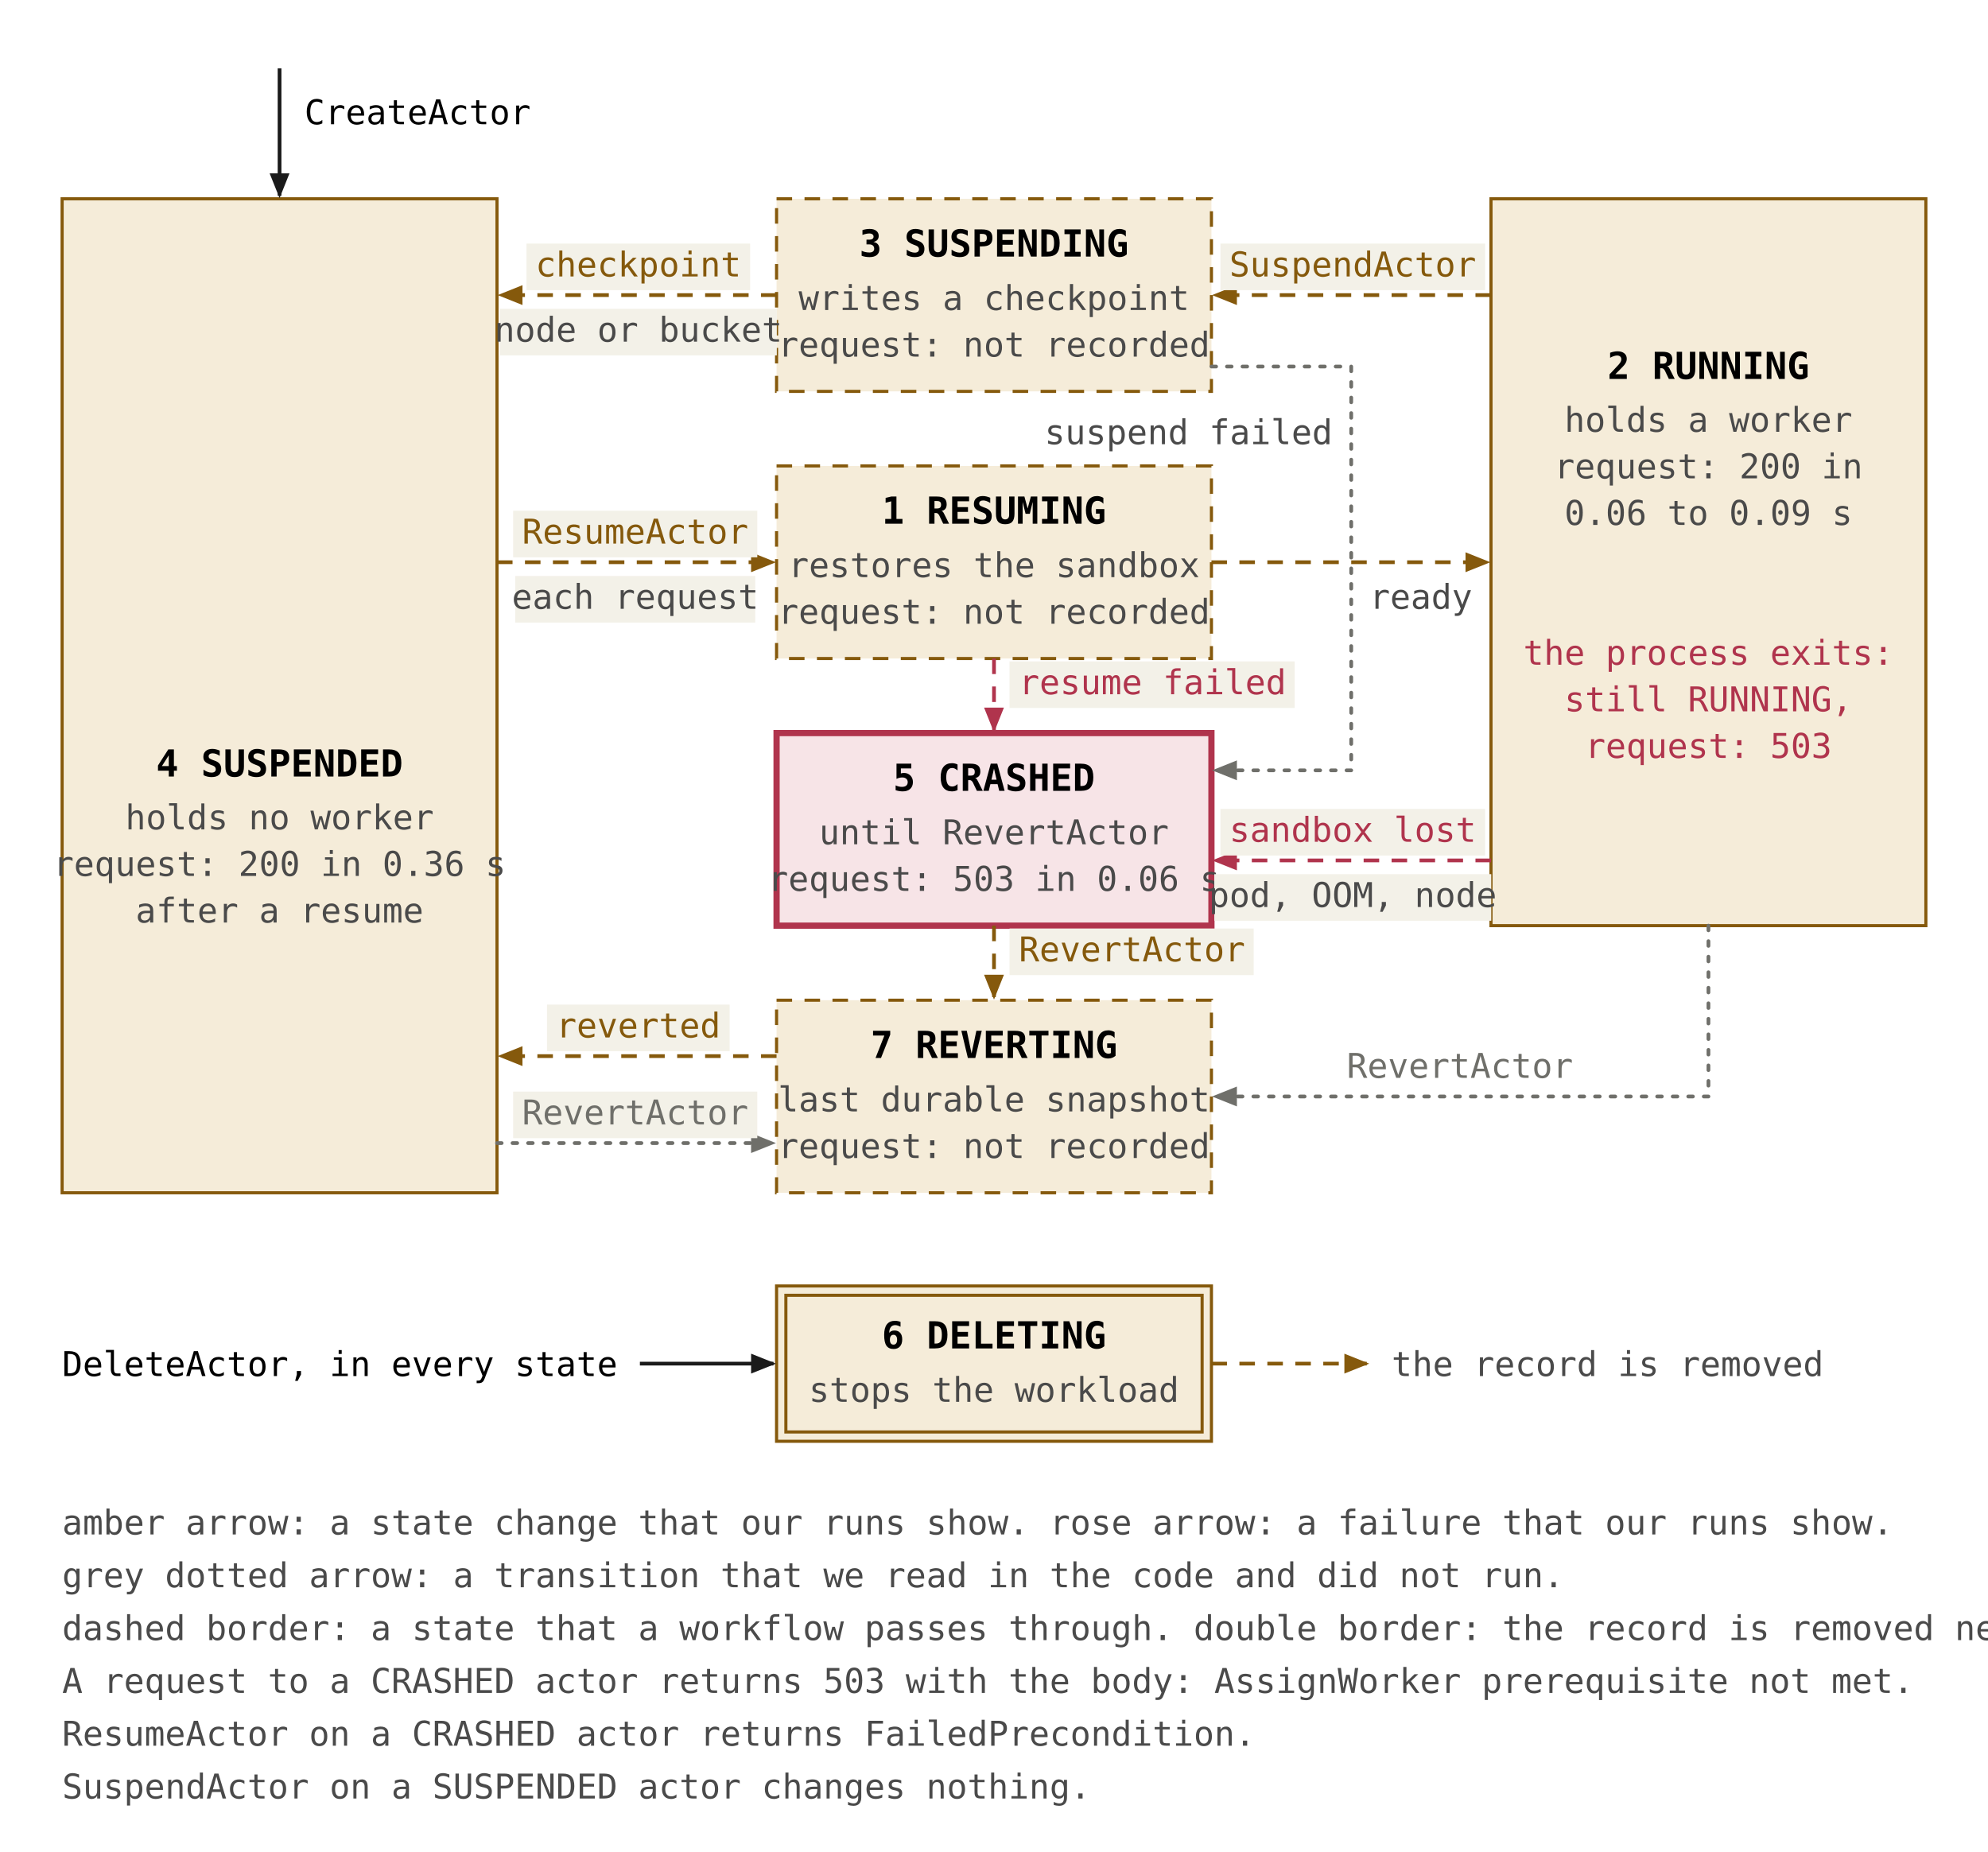
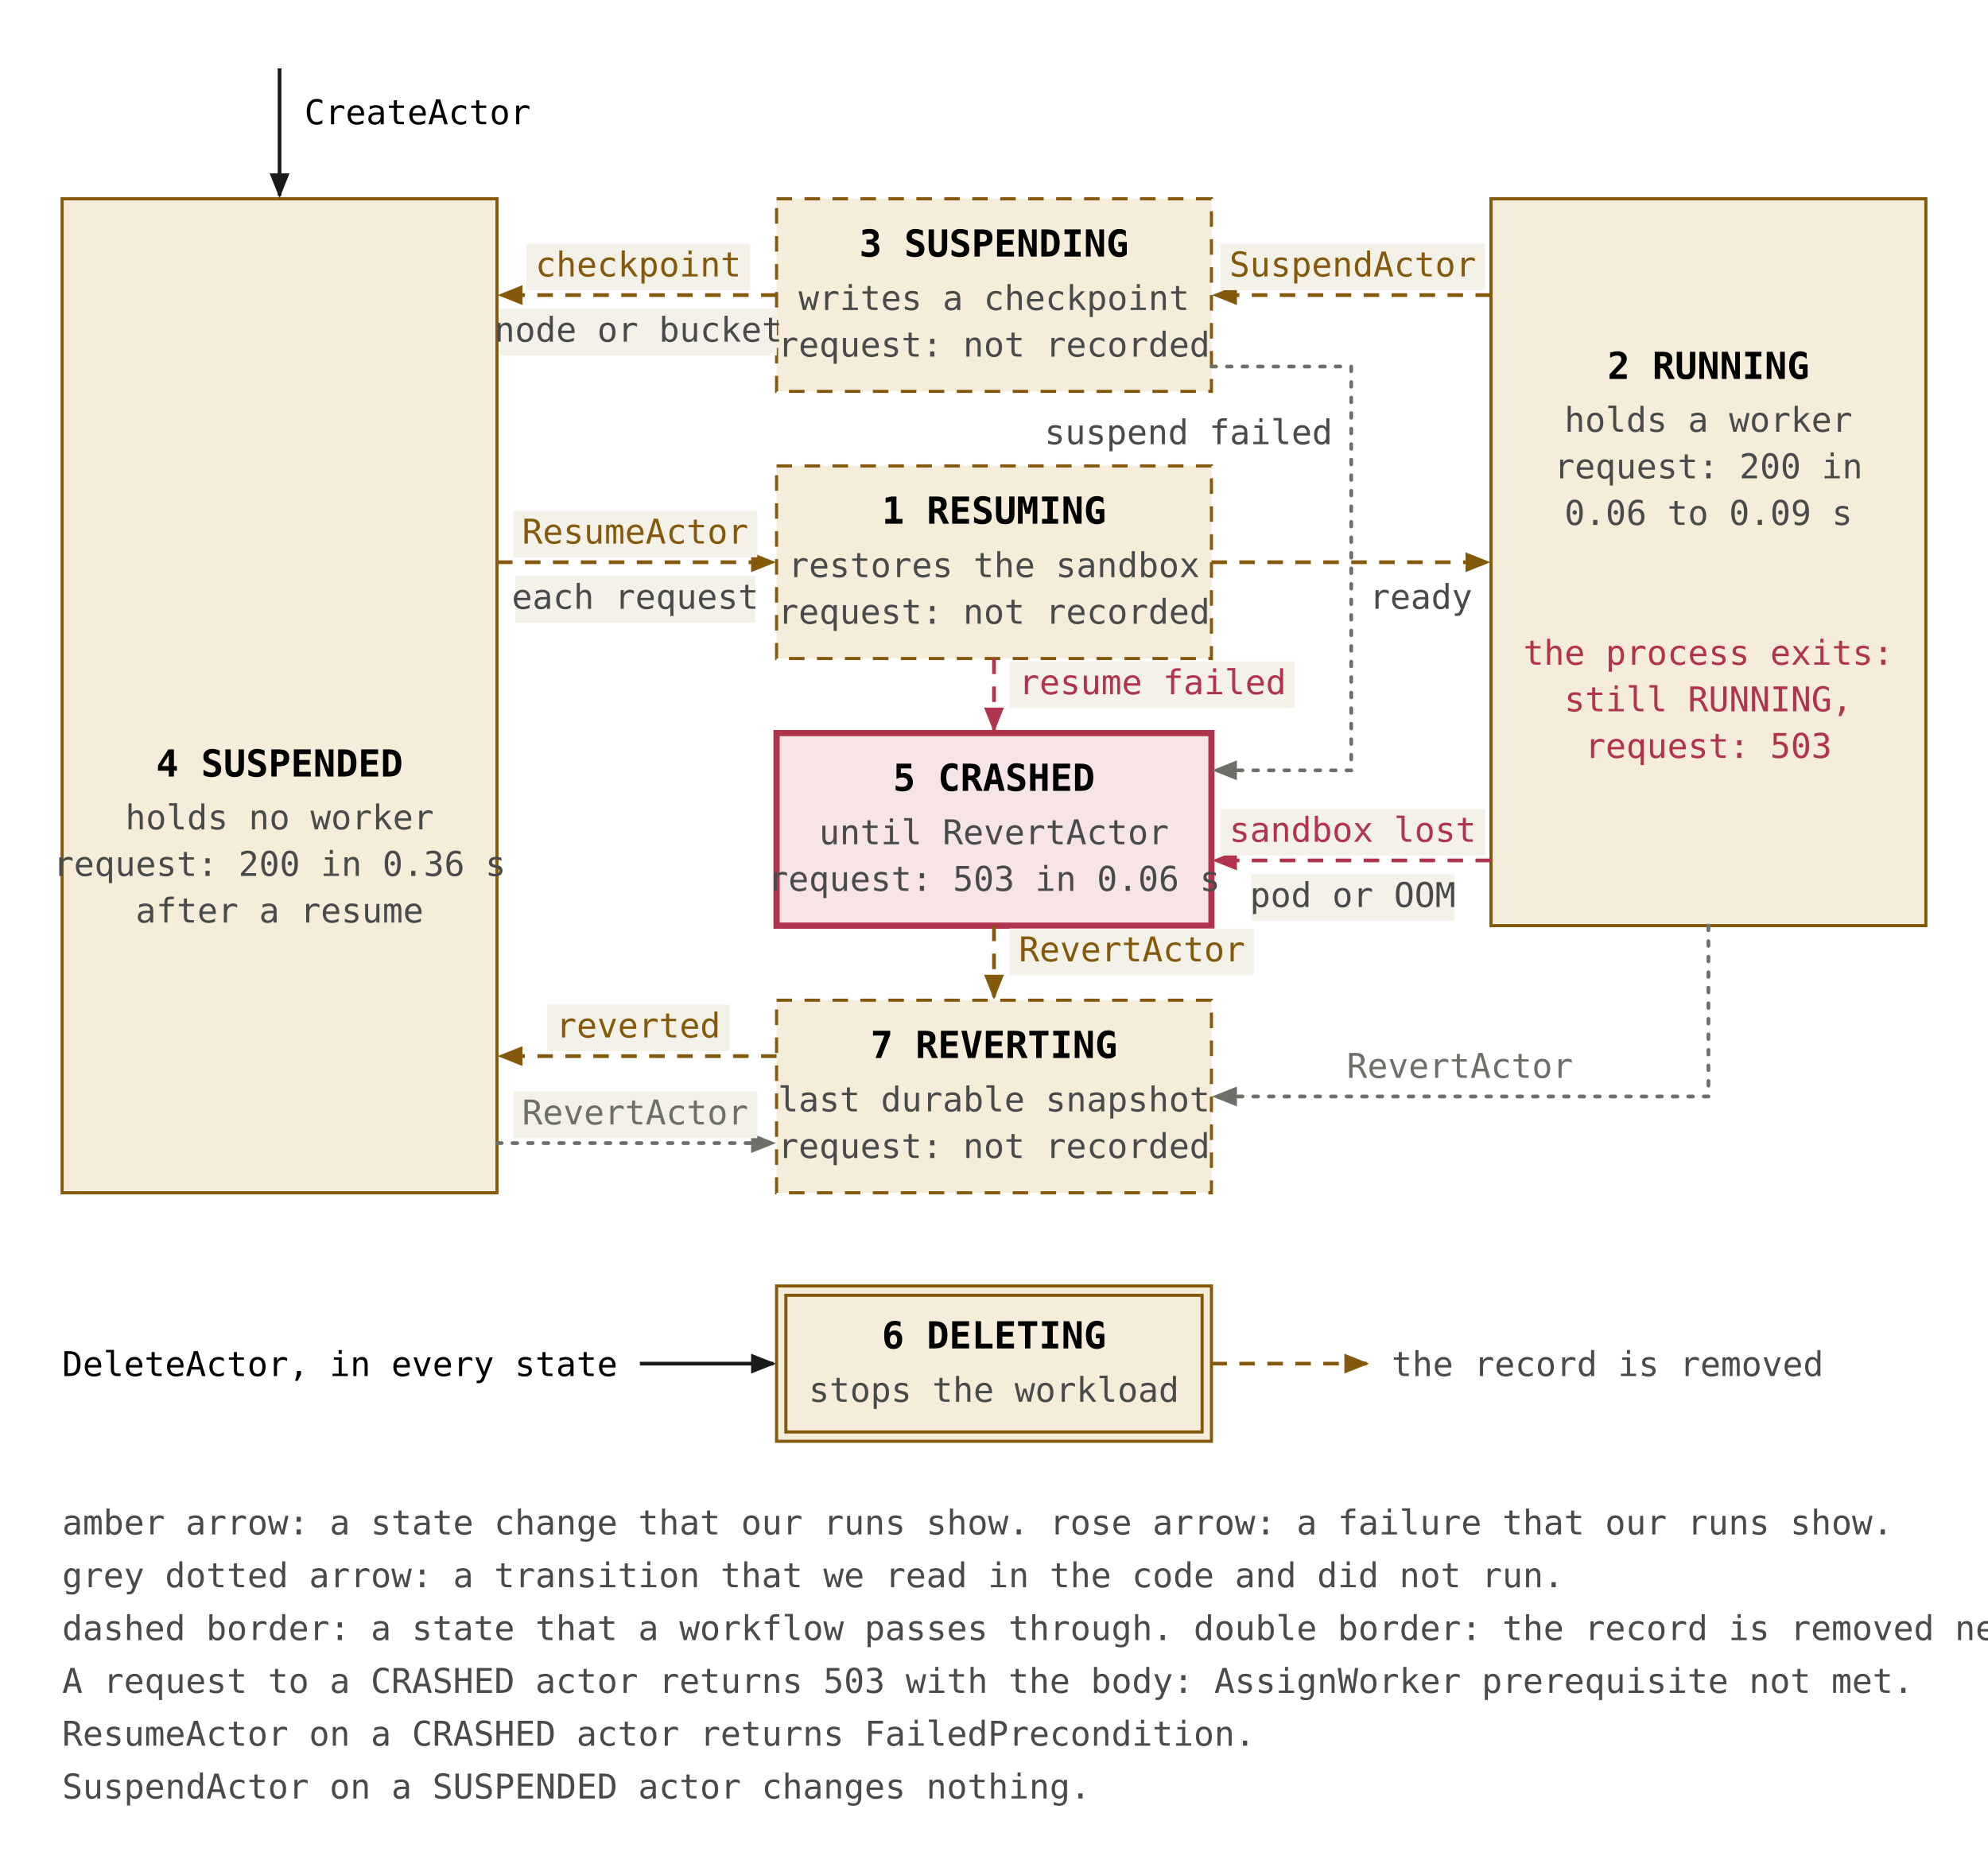
<svg xmlns="http://www.w3.org/2000/svg" viewBox="0 0 640 596" role="img" aria-labelledby="fig-r-3-title fig-r-3-desc" font-family="JetBrains Mono, ui-monospace, monospace">
  <defs>
    <marker id="fig-r-3-head-ink" viewBox="0 0 10 10" refX="9" refY="5" markerWidth="8" markerHeight="8" markerUnits="userSpaceOnUse" orient="auto-start-reverse">
      <path d="M0 1 L10 5 L0 9 z" fill="var(--m-ink, #1a1a1a)" />
    </marker>
    <marker id="fig-r-3-head-amber" viewBox="0 0 10 10" refX="9" refY="5" markerWidth="8" markerHeight="8" markerUnits="userSpaceOnUse" orient="auto-start-reverse">
      <path d="M0 1 L10 5 L0 9 z" fill="var(--m-amber-ink, #85590c)" />
    </marker>
    <marker id="fig-r-3-head-ink-mute" viewBox="0 0 10 10" refX="9" refY="5" markerWidth="8" markerHeight="8" markerUnits="userSpaceOnUse" orient="auto-start-reverse">
      <path d="M0 1 L10 5 L0 9 z" fill="var(--m-ink-mute, #6f6f6a)" />
    </marker>
    <marker id="fig-r-3-head-rose" viewBox="0 0 10 10" refX="9" refY="5" markerWidth="8" markerHeight="8" markerUnits="userSpaceOnUse" orient="auto-start-reverse">
      <path d="M0 1 L10 5 L0 9 z" fill="var(--m-rose-ink, #b0344d)" />
    </marker>
  </defs>
  <rect x="20" y="64" width="140" height="320" fill="var(--m-amber-fill, #f5ecd9)" stroke="var(--m-amber-ink, #85590c)" />
  <text x="90" y="250" font-size="12" text-anchor="middle" font-weight="700">4 SUSPENDED</text>
  <text x="90" y="267" font-size="11" text-anchor="middle" class="m-serif" fill="var(--m-ink-soft, #4a4a4a)">holds no worker</text>
  <text x="90" y="282" font-size="11" text-anchor="middle" class="m-serif" fill="var(--m-ink-soft, #4a4a4a)">request: 200 in 0.36 s</text>
  <text x="90" y="297" font-size="11" text-anchor="middle" class="m-serif" fill="var(--m-ink-soft, #4a4a4a)">after a resume</text>
  <rect x="480" y="64" width="140" height="234" fill="var(--m-amber-fill, #f5ecd9)" stroke="var(--m-amber-ink, #85590c)" />
  <text x="550" y="122" font-size="12" text-anchor="middle" font-weight="700">2 RUNNING</text>
  <text x="550" y="139" font-size="11" text-anchor="middle" class="m-serif" fill="var(--m-ink-soft, #4a4a4a)">holds a worker</text>
  <text x="550" y="154" font-size="11" text-anchor="middle" class="m-serif" fill="var(--m-ink-soft, #4a4a4a)">request: 200 in</text>
  <text x="550" y="169" font-size="11" text-anchor="middle" class="m-serif" fill="var(--m-ink-soft, #4a4a4a)">0.06 to 0.09 s</text>
  <text x="550" y="214" font-size="11" text-anchor="middle" class="m-serif" fill="var(--m-rose-ink, #b0344d)">the process exits:</text>
  <text x="550" y="229" font-size="11" text-anchor="middle" class="m-serif" fill="var(--m-rose-ink, #b0344d)">still RUNNING,</text>
  <text x="550" y="244" font-size="11" text-anchor="middle" class="m-serif" fill="var(--m-rose-ink, #b0344d)">request: 503</text>
  <rect x="250" y="64" width="140" height="62" fill="var(--m-amber-fill, #f5ecd9)" stroke="var(--m-amber-ink, #85590c)" stroke-dasharray="5 4" />
  <text x="320" y="82.6" font-size="12" text-anchor="middle" font-weight="700">3 SUSPENDING</text>
  <text x="320" y="99.8" font-size="11" text-anchor="middle" class="m-serif" fill="var(--m-ink-soft, #4a4a4a)">writes a checkpoint</text>
  <text x="320" y="114.8" font-size="11" text-anchor="middle" class="m-serif" fill="var(--m-ink-soft, #4a4a4a)">request: not recorded</text>
  <rect x="250" y="150" width="140" height="62" fill="var(--m-amber-fill, #f5ecd9)" stroke="var(--m-amber-ink, #85590c)" stroke-dasharray="5 4" />
  <text x="320" y="168.6" font-size="12" text-anchor="middle" font-weight="700">1 RESUMING</text>
  <text x="320" y="185.8" font-size="11" text-anchor="middle" class="m-serif" fill="var(--m-ink-soft, #4a4a4a)">restores the sandbox</text>
  <text x="320" y="200.8" font-size="11" text-anchor="middle" class="m-serif" fill="var(--m-ink-soft, #4a4a4a)">request: not recorded</text>
  <rect x="250" y="236" width="140" height="62" fill="var(--m-rose-fill, #f7e4e7)" stroke="var(--m-rose-ink, #b0344d)" stroke-width="2" />
  <text x="320" y="254.6" font-size="12" text-anchor="middle" font-weight="700">5 CRASHED</text>
  <text x="320" y="271.8" font-size="11" text-anchor="middle" class="m-serif" fill="var(--m-ink-soft, #4a4a4a)">until RevertActor</text>
  <text x="320" y="286.8" font-size="11" text-anchor="middle" class="m-serif" fill="var(--m-ink-soft, #4a4a4a)">request: 503 in 0.06 s</text>
  <rect x="250" y="322" width="140" height="62" fill="var(--m-amber-fill, #f5ecd9)" stroke="var(--m-amber-ink, #85590c)" stroke-dasharray="5 4" />
  <text x="320" y="340.6" font-size="12" text-anchor="middle" font-weight="700">7 REVERTING</text>
  <text x="320" y="357.8" font-size="11" text-anchor="middle" class="m-serif" fill="var(--m-ink-soft, #4a4a4a)">last durable snapshot</text>
  <text x="320" y="372.8" font-size="11" text-anchor="middle" class="m-serif" fill="var(--m-ink-soft, #4a4a4a)">request: not recorded</text>
  <line x1="90" y1="22" x2="90" y2="63" stroke="var(--m-ink, #1a1a1a)" stroke-width="1.2" marker-end="url(#fig-r-3-head-ink)" />
  <text x="98" y="40" font-size="11">CreateActor</text>
  <line x1="480" y1="95" x2="391" y2="95" stroke="var(--m-amber-ink, #85590c)" stroke-width="1.2" stroke-dasharray="5 4" marker-end="url(#fig-r-3-head-amber)" />
  <rect class="m-knock" x="392.9" y="78.42" width="85.2" height="15" fill="var(--m-panel, #f3f1e8)" />
  <text x="435.5" y="89" font-size="11" text-anchor="middle" fill="var(--m-amber-ink, #85590c)">SuspendActor</text>
  <line x1="250" y1="95" x2="161" y2="95" stroke="var(--m-amber-ink, #85590c)" stroke-width="1.2" stroke-dasharray="5 4" marker-end="url(#fig-r-3-head-amber)" />
  <rect class="m-knock" x="169.5" y="78.42" width="72" height="15" fill="var(--m-panel, #f3f1e8)" />
  <text x="205.5" y="89" font-size="11" text-anchor="middle" fill="var(--m-amber-ink, #85590c)">checkpoint</text>
  <rect class="m-knock" x="160.92" y="99.42" width="89.16" height="15" fill="var(--m-panel, #f3f1e8)" />
  <text x="205.5" y="110" font-size="11" text-anchor="middle" class="m-serif" fill="var(--m-ink-soft, #4a4a4a)">node or bucket</text>
  <line x1="160" y1="181" x2="249" y2="181" stroke="var(--m-amber-ink, #85590c)" stroke-width="1.2" stroke-dasharray="5 4" marker-end="url(#fig-r-3-head-amber)" />
  <rect class="m-knock" x="165.2" y="164.42" width="78.6" height="15" fill="var(--m-panel, #f3f1e8)" />
  <text x="204.5" y="175" font-size="11" text-anchor="middle" fill="var(--m-amber-ink, #85590c)">ResumeActor</text>
  <rect class="m-knock" x="165.86" y="185.42" width="77.28" height="15" fill="var(--m-panel, #f3f1e8)" />
  <text x="204.5" y="196" font-size="11" text-anchor="middle" class="m-serif" fill="var(--m-ink-soft, #4a4a4a)">each request</text>
  <line x1="390" y1="181" x2="479" y2="181" stroke="var(--m-amber-ink, #85590c)" stroke-width="1.2" stroke-dasharray="5 4" marker-end="url(#fig-r-3-head-amber)" />
  <text x="474" y="196" font-size="11" text-anchor="end" class="m-serif" fill="var(--m-ink-soft, #4a4a4a)">ready</text>
  <path d="M390 118 H435 V248 H391" fill="none" stroke="var(--m-ink-mute, #6f6f6a)" stroke-width="1.2" stroke-dasharray="1.5 3.5" stroke-linecap="round" stroke-linejoin="round" marker-end="url(#fig-r-3-head-ink-mute)" />
  <text x="429" y="143" font-size="11" text-anchor="end" class="m-serif" fill="var(--m-ink-soft, #4a4a4a)">suspend failed</text>
  <line x1="320" y1="212" x2="320" y2="235" stroke="var(--m-rose-ink, #b0344d)" stroke-width="1.2" stroke-dasharray="5 4" marker-end="url(#fig-r-3-head-rose)" />
  <rect class="m-knock" x="325" y="212.92" width="91.8" height="15" fill="var(--m-panel, #f3f1e8)" />
  <text x="328" y="223.5" font-size="11" fill="var(--m-rose-ink, #b0344d)">resume failed</text>
  <line x1="480" y1="277" x2="391" y2="277" stroke="var(--m-rose-ink, #b0344d)" stroke-width="1.2" stroke-dasharray="5 4" marker-end="url(#fig-r-3-head-rose)" />
  <rect class="m-knock" x="392.9" y="260.42" width="85.2" height="15" fill="var(--m-panel, #f3f1e8)" />
  <text x="435.5" y="271" font-size="11" text-anchor="middle" fill="var(--m-rose-ink, #b0344d)">sandbox lost</text>
-   <rect class="m-knock" x="390.92" y="281.42" width="89.16" height="15" fill="var(--m-panel, #f3f1e8)" />
-   <text x="435.5" y="292" font-size="11" text-anchor="middle" class="m-serif" fill="var(--m-ink-soft, #4a4a4a)">pod, OOM, node</text>
+   <rect class="m-knock" x="402.8" y="281.42" width="65.4" height="15" fill="var(--m-panel, #f3f1e8)" />
+   <text x="435.5" y="292" font-size="11" text-anchor="middle" class="m-serif" fill="var(--m-ink-soft, #4a4a4a)">pod or OOM</text>
  <line x1="320" y1="298" x2="320" y2="321" stroke="var(--m-amber-ink, #85590c)" stroke-width="1.2" stroke-dasharray="5 4" marker-end="url(#fig-r-3-head-amber)" />
  <rect class="m-knock" x="325" y="298.92" width="78.6" height="15" fill="var(--m-panel, #f3f1e8)" />
  <text x="328" y="309.5" font-size="11" fill="var(--m-amber-ink, #85590c)">RevertActor</text>
  <line x1="250" y1="340" x2="161" y2="340" stroke="var(--m-amber-ink, #85590c)" stroke-width="1.2" stroke-dasharray="5 4" marker-end="url(#fig-r-3-head-amber)" />
  <rect class="m-knock" x="176.1" y="323.42" width="58.8" height="15" fill="var(--m-panel, #f3f1e8)" />
  <text x="205.5" y="334" font-size="11" text-anchor="middle" fill="var(--m-amber-ink, #85590c)">reverted</text>
  <line x1="160" y1="368" x2="249" y2="368" stroke="var(--m-ink-mute, #6f6f6a)" stroke-width="1.2" stroke-dasharray="1.5 3.5" stroke-linecap="round" marker-end="url(#fig-r-3-head-ink-mute)" />
  <rect class="m-knock" x="165.2" y="351.42" width="78.6" height="15" fill="var(--m-panel, #f3f1e8)" />
  <text x="204.5" y="362" font-size="11" text-anchor="middle" fill="var(--m-ink-mute, #6f6f6a)">RevertActor</text>
  <path d="M550 298 V353 H391" fill="none" stroke="var(--m-ink-mute, #6f6f6a)" stroke-width="1.2" stroke-dasharray="1.5 3.5" stroke-linecap="round" stroke-linejoin="round" marker-end="url(#fig-r-3-head-ink-mute)" />
  <text x="470" y="347" font-size="11" text-anchor="middle" fill="var(--m-ink-mute, #6f6f6a)">RevertActor</text>
  <rect x="250" y="414" width="140" height="50" fill="var(--m-amber-fill, #f5ecd9)" stroke="var(--m-amber-ink, #85590c)" />
  <rect x="253" y="417" width="134" height="44" fill="none" stroke="var(--m-amber-ink, #85590c)" />
  <text x="320" y="434.1" font-size="12" text-anchor="middle" font-weight="700">6 DELETING</text>
  <text x="320" y="451.3" font-size="11" text-anchor="middle" class="m-serif" fill="var(--m-ink-soft, #4a4a4a)">stops the workload</text>
  <text x="20" y="443" font-size="11">DeleteActor, in every state</text>
  <line x1="206" y1="439" x2="249" y2="439" stroke="var(--m-ink, #1a1a1a)" stroke-width="1.2" marker-end="url(#fig-r-3-head-ink)" />
  <line x1="390" y1="439" x2="440" y2="439" stroke="var(--m-amber-ink, #85590c)" stroke-width="1.2" stroke-dasharray="5 4" marker-end="url(#fig-r-3-head-amber)" />
  <text x="448" y="443" font-size="11" class="m-serif" fill="var(--m-ink-soft, #4a4a4a)">the record is removed</text>
  <text x="20" y="494" font-size="11" class="m-serif" fill="var(--m-ink-soft, #4a4a4a)">amber arrow: a state change that our runs show. rose arrow: a failure that our runs show.</text>
  <text x="20" y="511" font-size="11" class="m-serif" fill="var(--m-ink-soft, #4a4a4a)">grey dotted arrow: a transition that we read in the code and did not run.</text>
  <text x="20" y="528" font-size="11" class="m-serif" fill="var(--m-ink-soft, #4a4a4a)">dashed border: a state that a workflow passes through. double border: the record is removed next.</text>
  <text x="20" y="545" font-size="11" class="m-serif" fill="var(--m-ink-soft, #4a4a4a)">A request to a CRASHED actor returns 503 with the body: AssignWorker prerequisite not met.</text>
  <text x="20" y="562" font-size="11" class="m-serif" fill="var(--m-ink-soft, #4a4a4a)">ResumeActor on a CRASHED actor returns FailedPrecondition.</text>
  <text x="20" y="579" font-size="11" class="m-serif" fill="var(--m-ink-soft, #4a4a4a)">SuspendActor on a SUSPENDED actor changes nothing.</text>
</svg>
